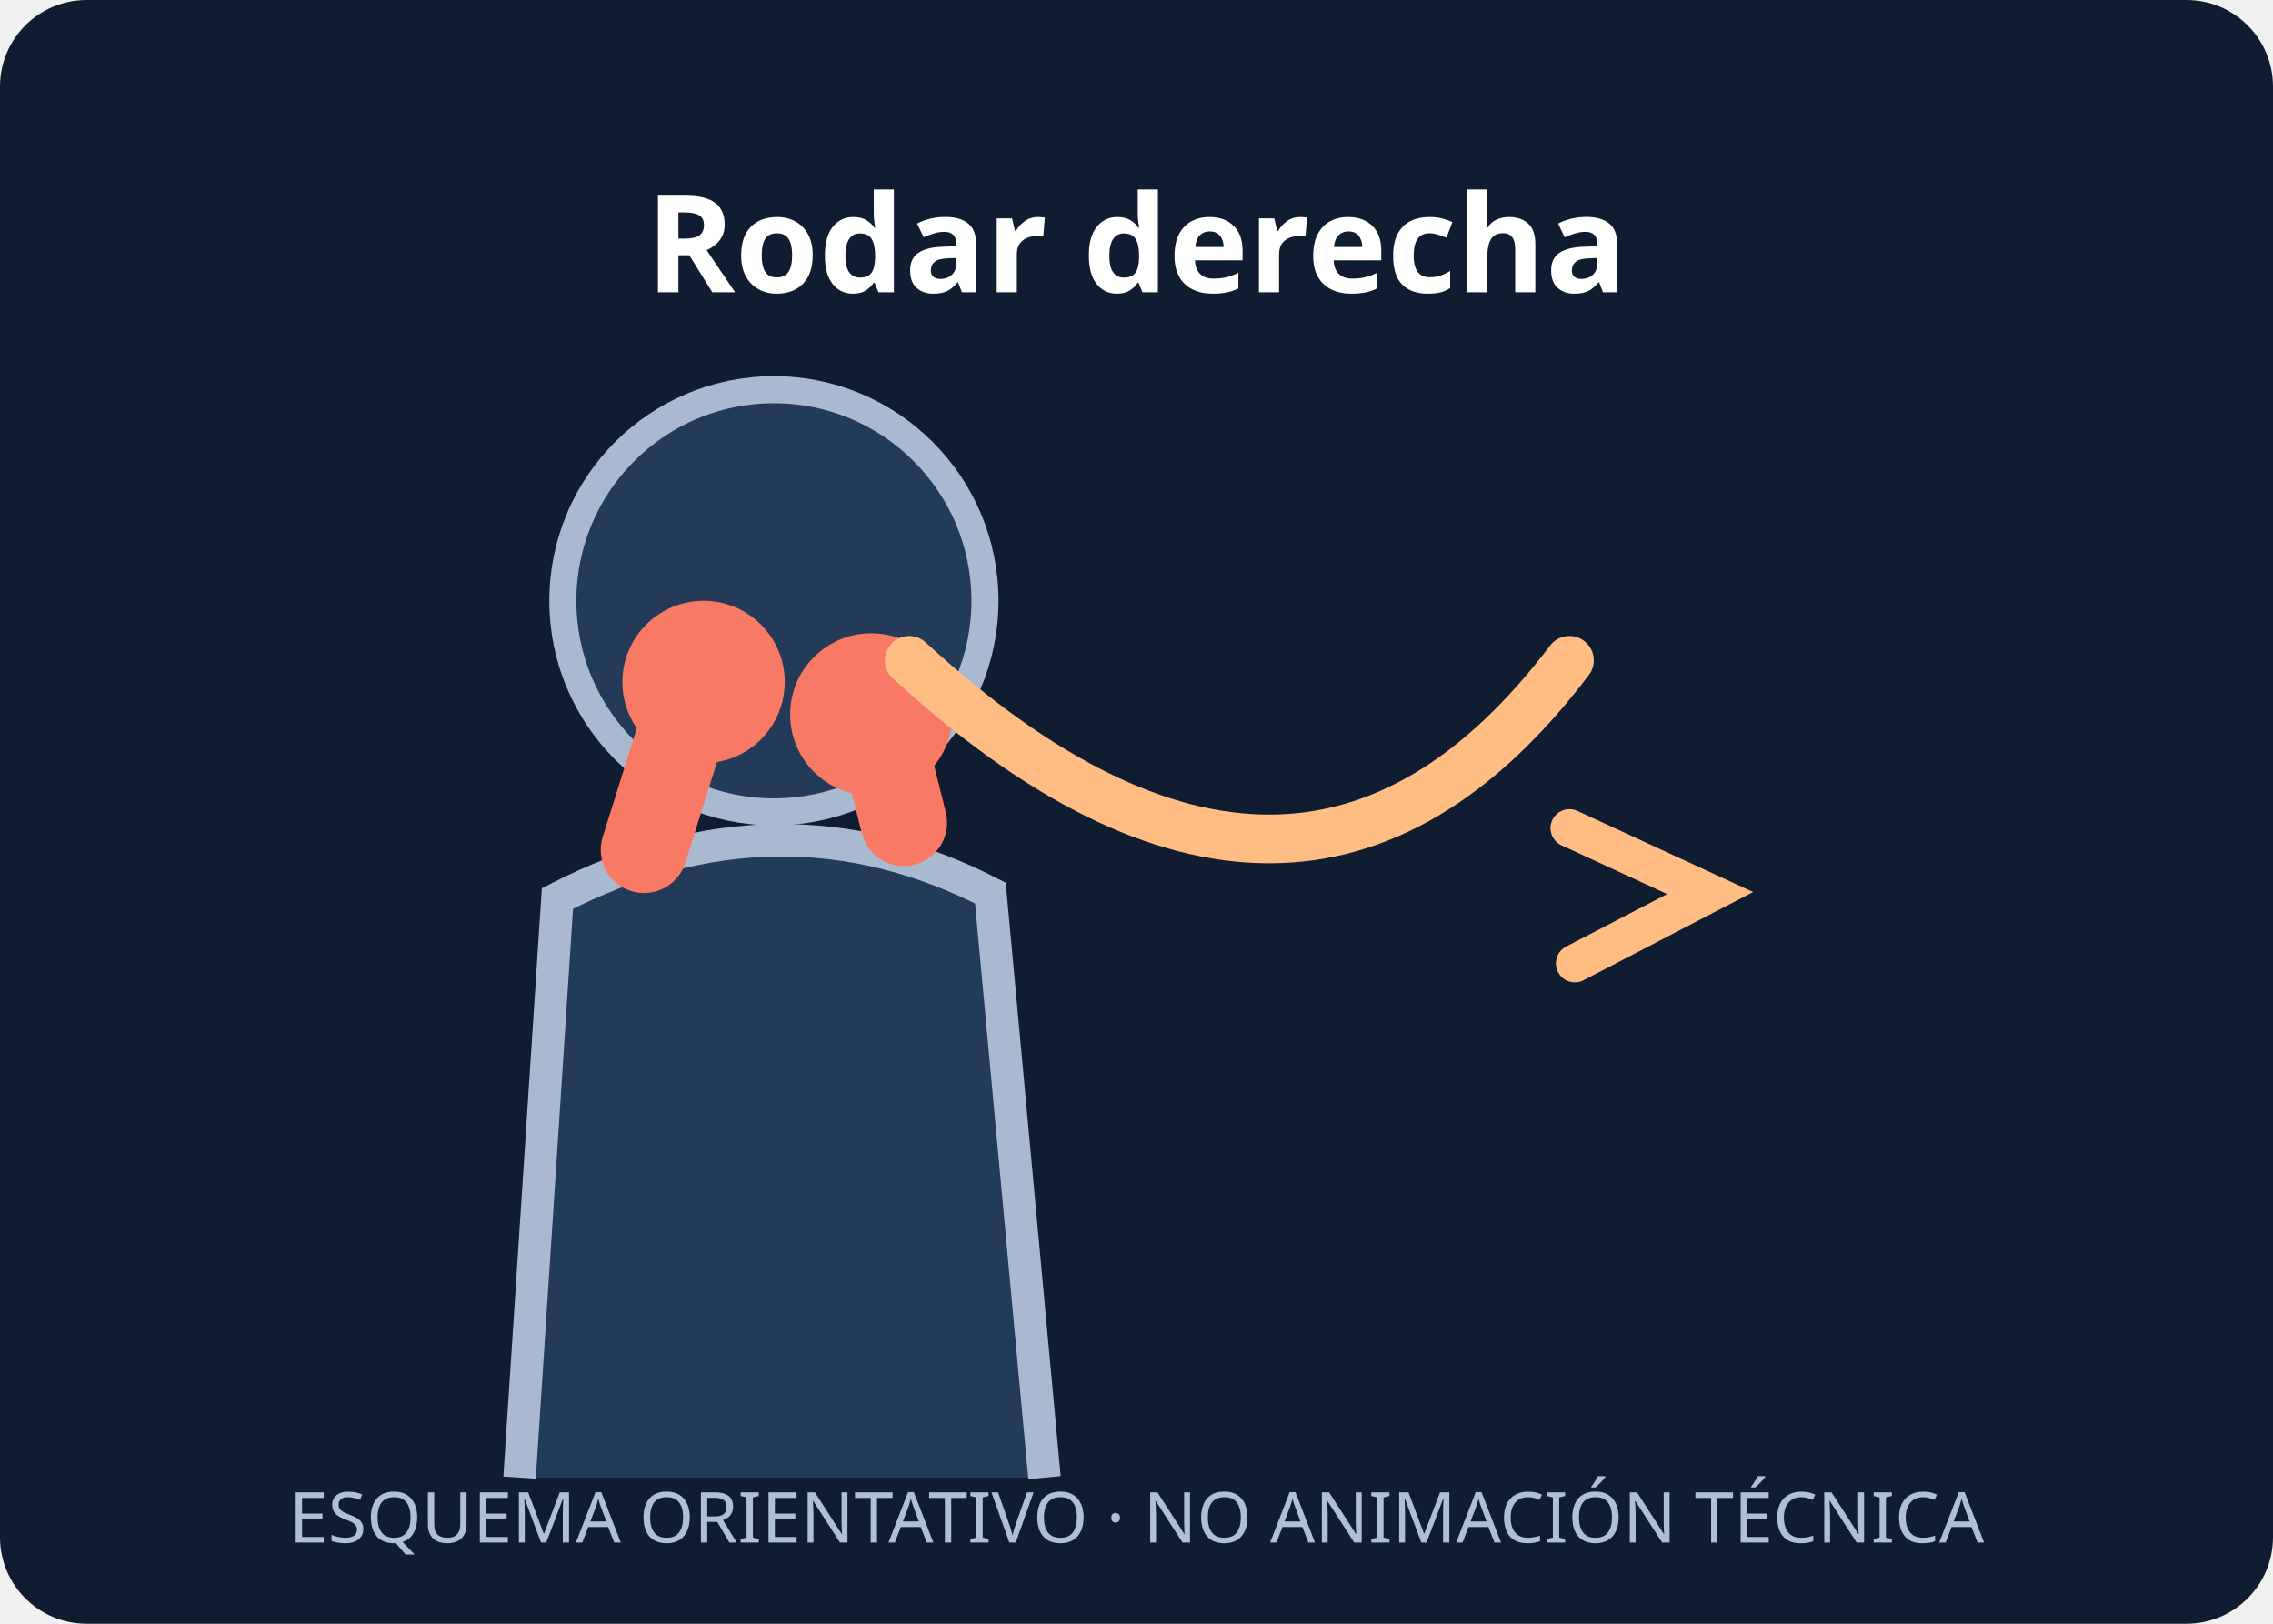
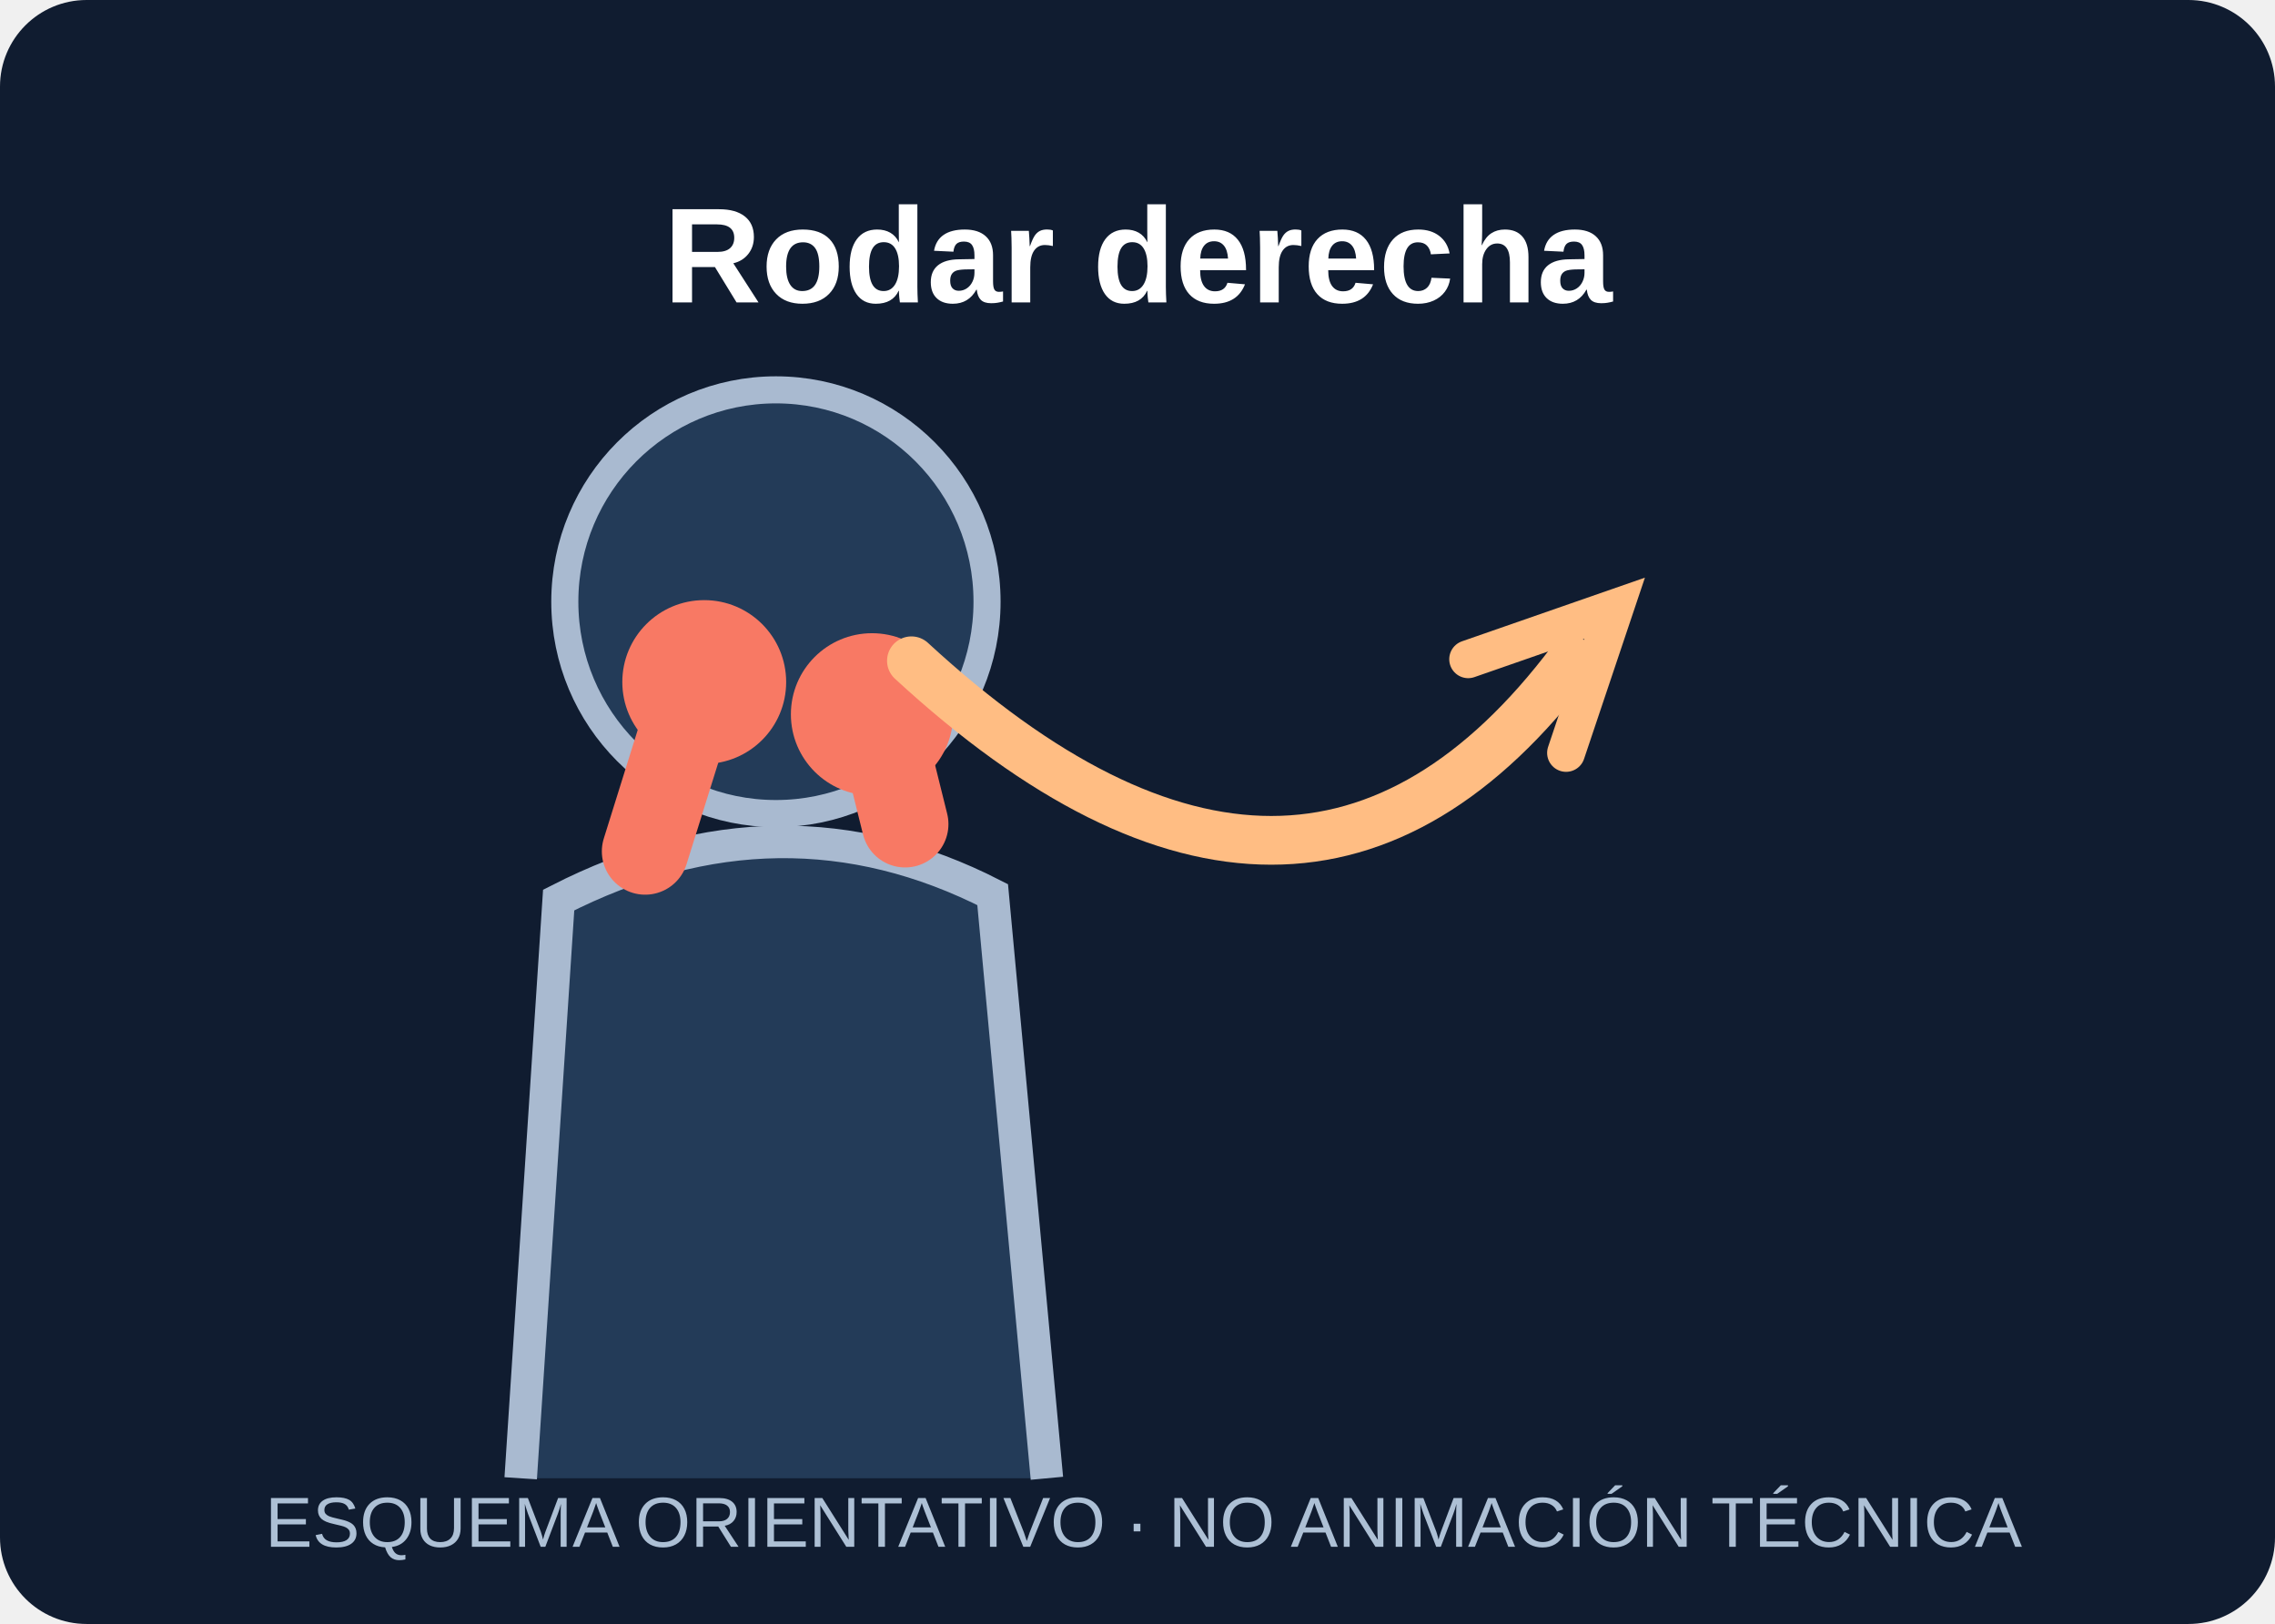
- <svg xmlns="http://www.w3.org/2000/svg" viewBox="0 0 420 300">
-   <rect width="420" height="300" rx="16" fill="#101c30" />
-   <circle cx="143" cy="111" r="39" fill="#233b58" stroke="#a9bad0" stroke-width="5" />
-   <path d="M96 273 L103 166 Q144 145 183 165 L193 273" fill="#233b58" stroke="#a9bad0" stroke-width="6" />
-   <path d="M119 157 L130 122 M167 152 L161 128" stroke="#f87964" stroke-width="16" stroke-linecap="round" />
-   <circle cx="130" cy="126" r="15" fill="#f87964" />
-   <circle cx="161" cy="132" r="15" fill="#f87964" />
-   <path d="M 168 122 Q 240 188 290 122" fill="none" stroke="#ffbd83" stroke-width="9" stroke-linecap="round" />
-   <path d="M290 153 L316 165 L291 178" fill="none" stroke="#ffbd83" stroke-width="7" stroke-linecap="round" />
-   <text x="210" y="54" text-anchor="middle" fill="white" font-family="sans-serif" font-size="25" font-weight="700">Rodar derecha</text>
-   <text x="210" y="285" text-anchor="middle" fill="#adc0d5" font-family="sans-serif" font-size="13">ESQUEMA ORIENTATIVO · NO ANIMACIÓN TÉCNICA</text>
+ <svg xmlns="http://www.w3.org/2000/svg" width="1444" height="1031" xml:space="preserve" overflow="hidden">
+   <defs>
+     <clipPath id="clip0">
+       <rect x="928" y="722" width="1444" height="1031" />
+     </clipPath>
+   </defs>
+   <g clip-path="url(#clip0)" transform="translate(-928 -722)">
+     <path d="M928 776.984C928 746.617 952.617 722 982.984 722L2317.02 722C2347.38 722 2372 746.617 2372 776.984L2372 1698.02C2372 1728.38 2347.38 1753 2317.02 1753L982.984 1753C952.617 1753 928 1728.38 928 1698.02Z" fill="#101C30" fill-rule="evenodd" />
+     <path d="M1286.5 1104C1286.5 1029.72 1346.49 969.5 1420.5 969.5 1494.51 969.5 1554.5 1029.72 1554.5 1104 1554.5 1178.28 1494.51 1238.5 1420.5 1238.5 1346.49 1238.5 1286.5 1178.28 1286.5 1104Z" stroke="#A9BAD0" stroke-width="17.188" stroke-miterlimit="8" fill="#233B58" fill-rule="evenodd" />
+     <path d="M1258.5 1660.5 1282.6 1293.4C1376.72 1245.37 1468.54 1244.23 1558.07 1289.97L1592.5 1660.5" stroke="#A9BAD0" stroke-width="20.625" stroke-miterlimit="8" fill="#233B58" fill-rule="evenodd" />
+     <path d="M1337.5 1262.5 1375.31 1141.5M1502.5 1245.21 1481.88 1162.24" stroke="#F87964" stroke-width="55" stroke-linecap="round" stroke-miterlimit="8" fill-rule="evenodd" />
+     <path d="M1323 1155C1323 1126.28 1346.28 1103 1375 1103 1403.72 1103 1427 1126.28 1427 1155 1427 1183.72 1403.72 1207 1375 1207 1346.28 1207 1323 1183.72 1323 1155Z" fill="#F87964" fill-rule="evenodd" />
+     <path d="M1430 1175.5C1430 1147.06 1453.06 1124 1481.5 1124 1509.94 1124 1533 1147.06 1533 1175.5 1533 1203.94 1509.94 1227 1481.5 1227 1453.06 1227 1430 1203.94 1430 1175.5Z" fill="#F87964" fill-rule="evenodd" />
+     <path d="M1506.5 1141.5C1671.35 1293.5 1811.02 1293.5 1925.5 1141.5" stroke="#FFBD83" stroke-width="30.938" stroke-linecap="round" stroke-miterlimit="8" fill="none" fill-rule="evenodd" />
+     <path d="M1859.9 1140.51 1952.86 1108.15 1922.03 1199.98" stroke="#FFBD83" stroke-width="24.062" stroke-linecap="round" stroke-miterlimit="8" fill="none" fill-rule="evenodd" />
+     <text fill="#FFFFFF" font-family="Arial,Arial_MSFontService,sans-serif" font-weight="700" font-size="86" transform="matrix(1 0 0 1 1349.11 914)">Rodar derecha</text>
+     <text fill="#ADC0D5" font-family="Arial,Arial_MSFontService,sans-serif" font-weight="400" font-size="45" transform="matrix(1 0 0 1 1096.3 1704)">ESQUEMA ORIENTATIVO · NO ANIMACIÓN TÉCNICA</text>
+   </g>
</svg>
